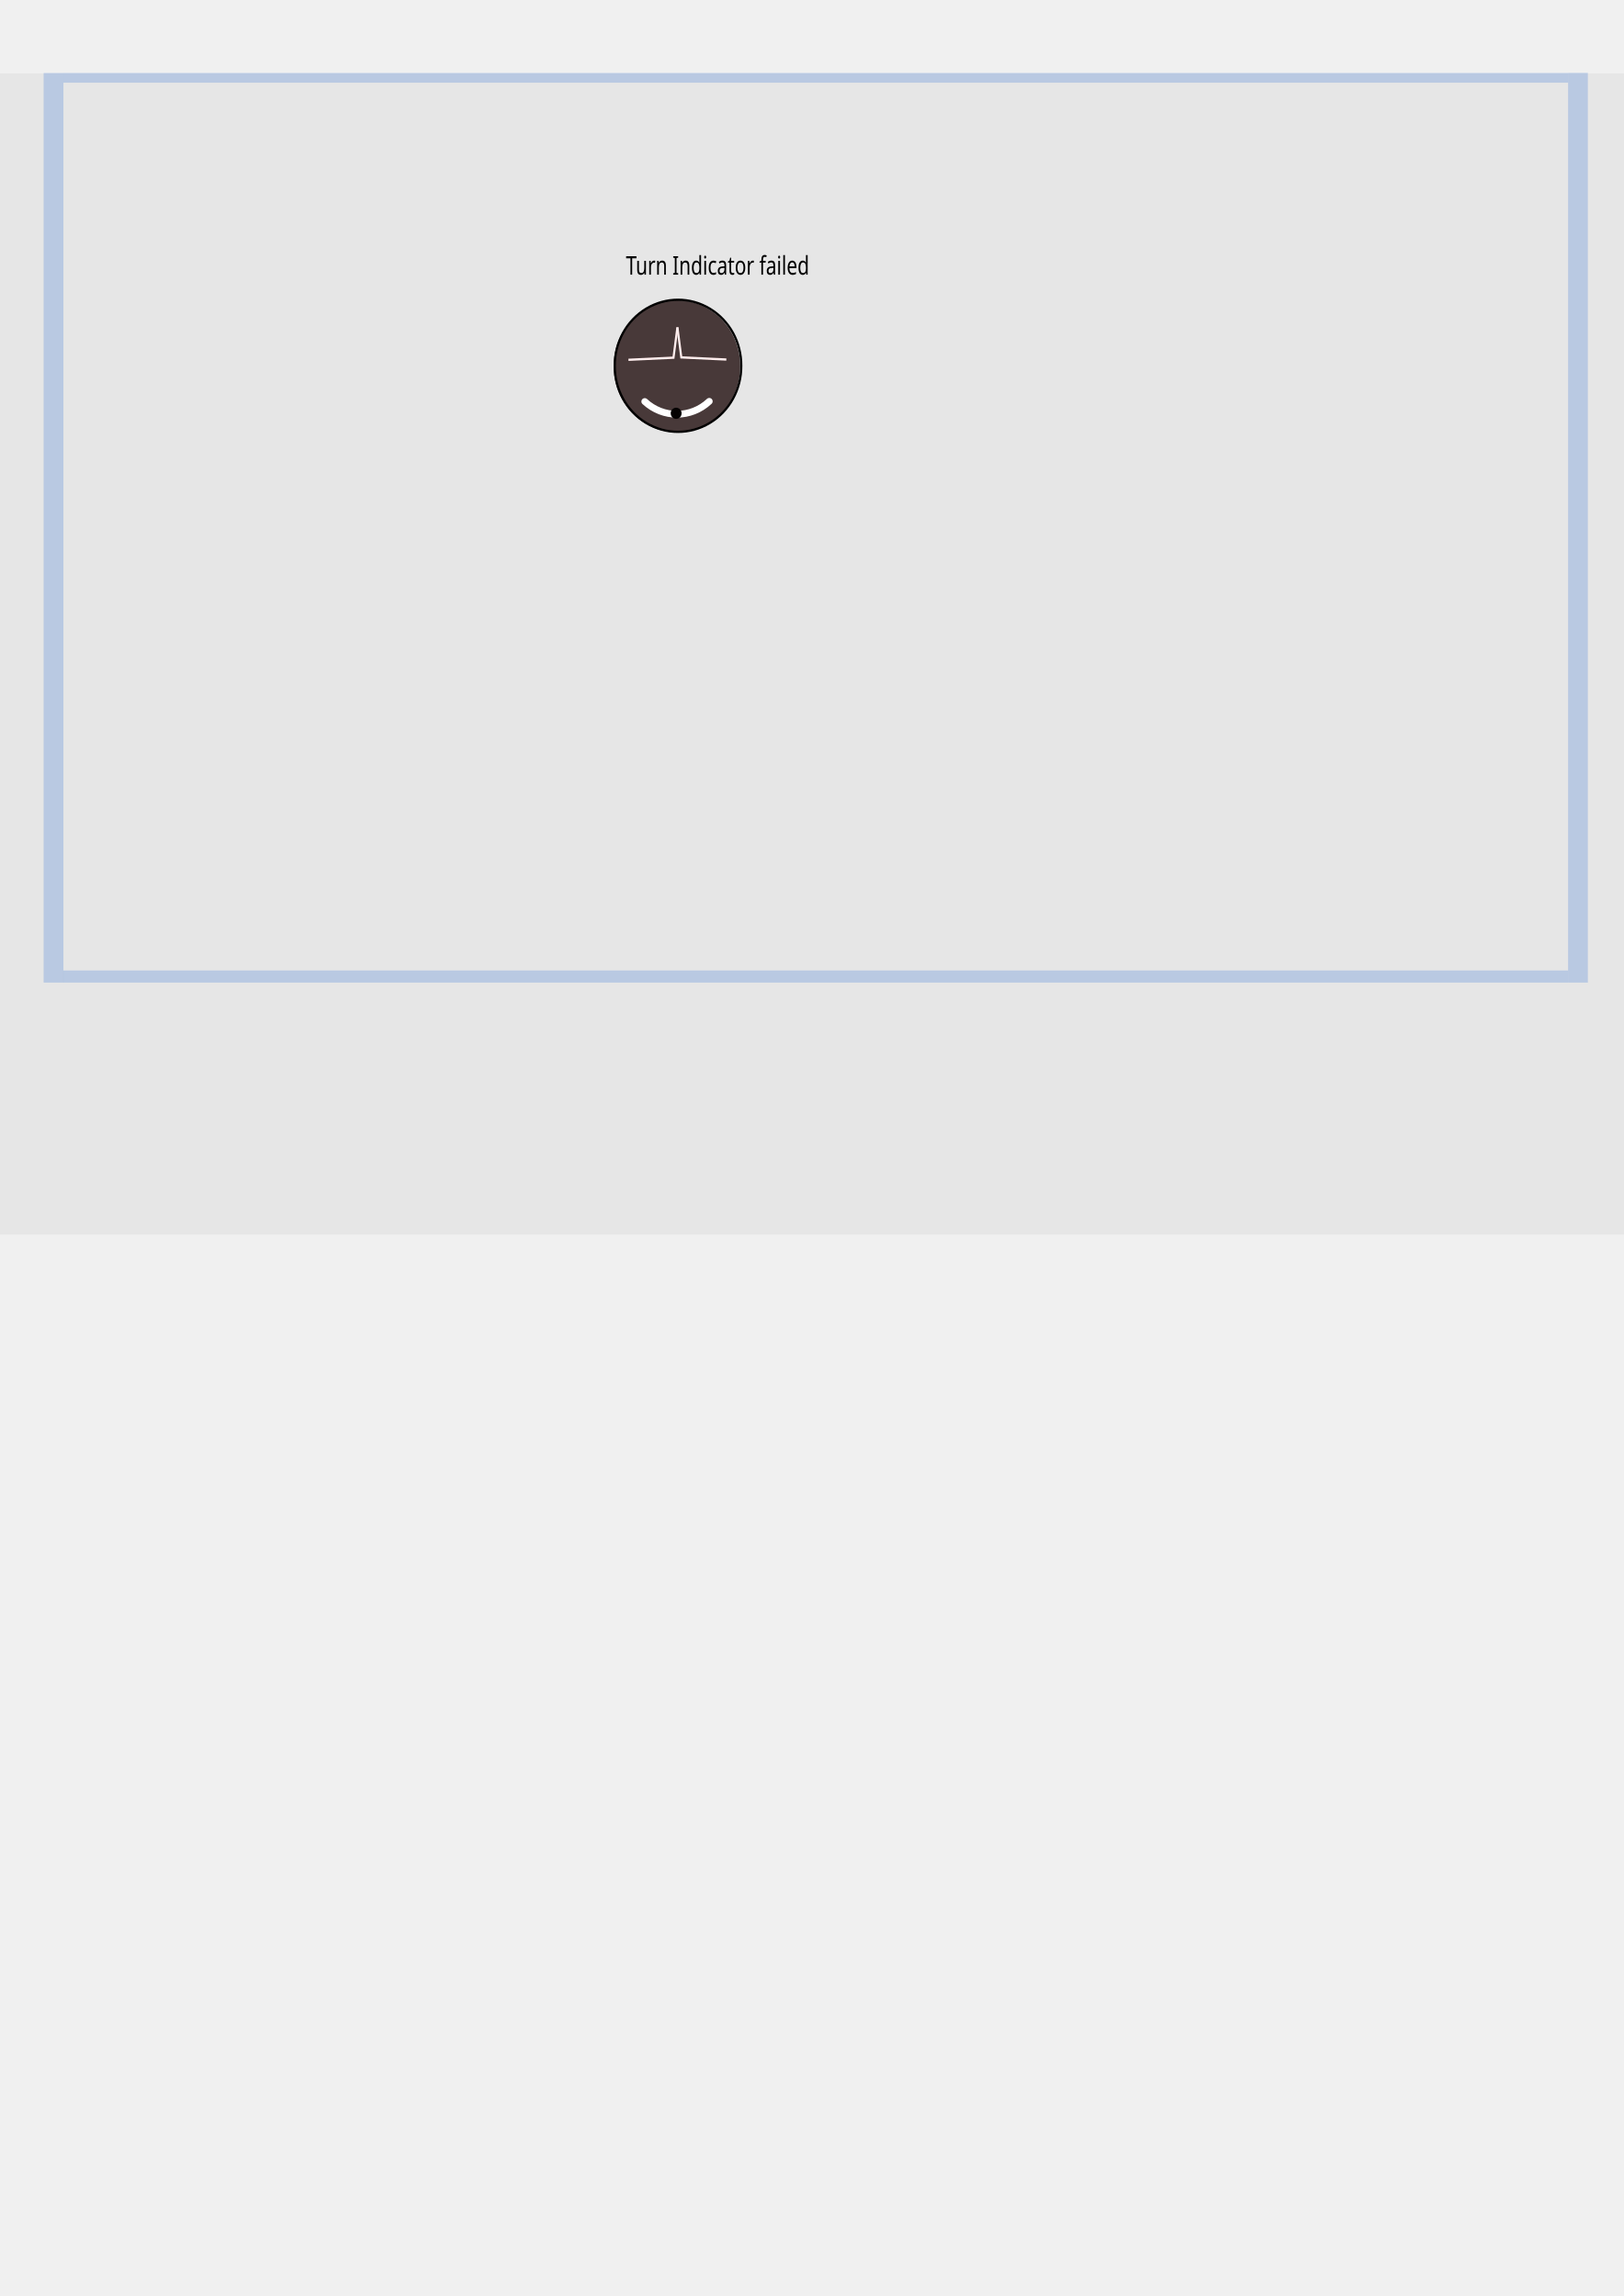
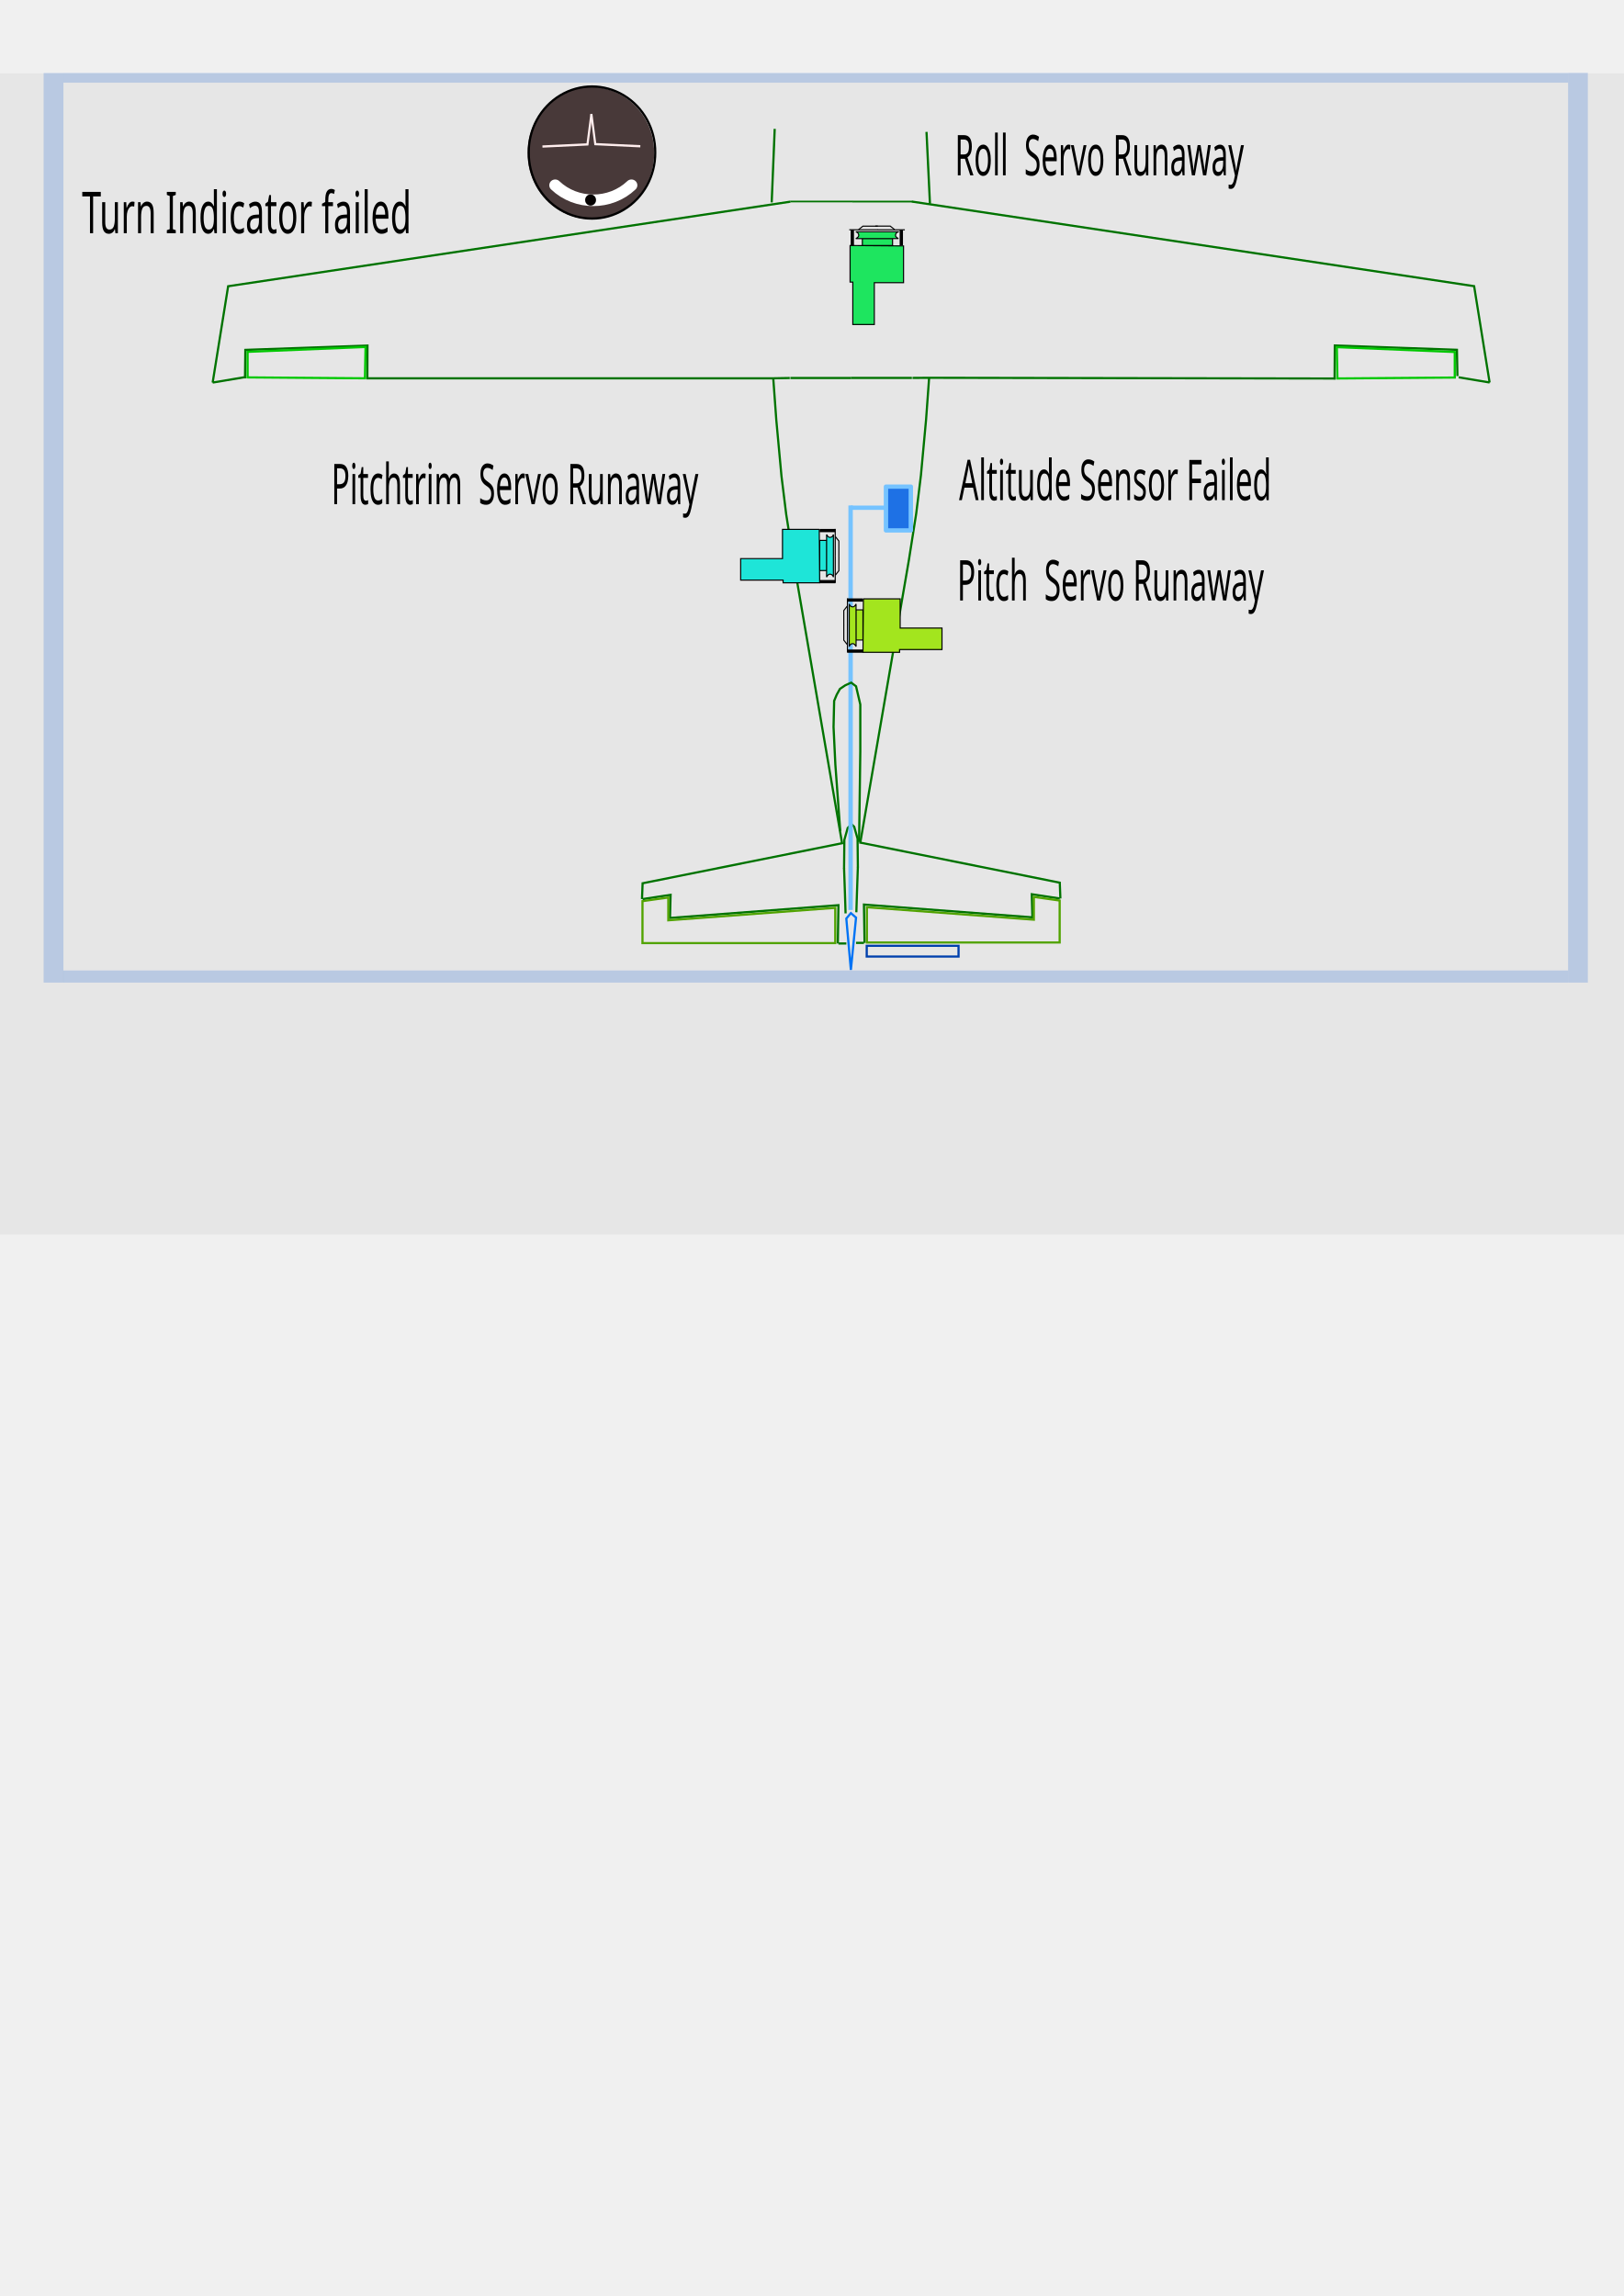
<svg xmlns="http://www.w3.org/2000/svg" xmlns:ns1="http://www.openswatchbook.org/uri/2009/osb" version="1.1" width="744.094" height="1052.362" id="svg3651">
  <defs id="defs3653">
    <marker orient="auto" refY="0.0" refX="0.0" id="Arrow2Lend" style="overflow:visible;">
      <path id="path3844" style="fill-rule:evenodd;stroke-width:0.625;stroke-linejoin:round;" d="M 8.719,4.034 L -2.207,0.016 L 8.719,-4.002 C 6.973,-1.63 6.983,1.616 8.719,4.034 z " transform="scale(1.1) rotate(180) translate(1,0)" />
    </marker>
    <marker orient="auto" refY="0.0" refX="0.0" id="Arrow1Lend" style="overflow:visible;">
      <path id="path3826" d="M 0.0,0.0 L 5.0,-5.0 L -12.5,0.0 L 5.0,5.0 L 0.0,0.0 z " style="fill-rule:evenodd;stroke:#000000;stroke-width:1.0pt;" transform="scale(0.8) rotate(180) translate(12.5,0)" />
    </marker>
    <linearGradient id="linearGradient5215">
      <stop style="stop-color:#e6e6e6;stop-opacity:1;" offset="0" id="stop5217" />
      <stop style="stop-color:#e6e6e6;stop-opacity:0;" offset="1" id="stop5219" />
    </linearGradient>
    <linearGradient id="linearGradient5209" ns1:paint="solid">
      <stop style="stop-color:#e6e6e6;stop-opacity:1;" offset="0" id="stop5211" />
    </linearGradient>
    <symbol id="*Paper_Space" />
    <symbol id="*Model_Space" />
    <pattern y="0" x="0" width="8" patternUnits="userSpaceOnUse" id="Hatch" height="8">
      <path id="path5322" stroke-width="0.25" stroke="#000000" linecap="square" d="M8 4 l-4,4" />
      <path id="path5324" stroke-width="0.25" stroke="#000000" linecap="square" d="M6 2 l-4,4" />
      <path id="path5326" stroke-width="0.25" stroke="#000000" linecap="square" d="M4 0 l-4,4" />
    </pattern>
    <marker style="overflow:visible" refY="0.0" refX="0.0" orient="auto" id="DistanceX">
      <path id="path5319" style="stroke:#000000; stroke-width:0.5" d="M 3,-3 L -3,3 M 0,-5 L  0,5" />
    </marker>
    <marker orient="auto" refY="0" refX="0" id="Arrow1Lend-6" style="overflow:visible">
      <path id="path3826-7" d="M 0,0 5,-5 -12.5,0 5,5 0,0 z" style="fill-rule:evenodd;stroke:#000000;stroke-width:1pt" transform="matrix(-0.8,0,0,-0.8,-10,0)" />
    </marker>
  </defs>
  <g id="layer1" transform="matrix(1.019268,0,0,1,-0.3853597,0)">
    <rect style="fill:#e6e6e6;fill-opacity:1" id="rect3059" width="764.508" height="532.243" x="-2.537" y="33.637" />
    <rect width="8.889" height="416.924" x="20" y="33.452" id="rect3659" style="fill:#0055d4;fill-opacity:0.196" />
    <rect width="8.869" height="416.981" x="705.417" y="33.395" id="rect5872" style="fill:#0055d4;fill-opacity:0.196" />
    <rect style="fill:#0055d4;fill-opacity:0.196" id="rect2987" width="676.528" height="5.574" x="28.869" y="444.801" />
    <rect style="fill:#0055d4;fill-opacity:0.196" id="rect2985" width="676.516" height="4.459" x="28.881" y="33.444" />
-     <path style="fill:#483939;fill-opacity:1;fill-rule:nonzero;stroke:none" id="TURNIND2" d="m 316.6,147.71 a 15.05,15.05 0 1 1 -30.099,0 15.05,15.05 0 1 1 30.099,0 z" transform="matrix(1.889513,0,0,1.994903,-265.0588,-126.769)" />
    <flowRoot xml:space="preserve" id="flowRoot4323-5" style="font-size:40px;font-style:normal;font-weight:normal;line-height:125%;letter-spacing:0px;word-spacing:0px;fill:#000000;fill-opacity:1;stroke:none;font-family:Sans" transform="matrix(0.4563369,0,0,0.5716441,142.632,143.5427)">
      <flowRegion id="flowRegion4325-6">
        <rect id="rect4327-2" width="88.287" height="55.179" x="156.079" y="327.148" />
      </flowRegion>
      <flowPara id="flowPara4329-9">GNAV</flowPara>
    </flowRoot>
    <flowRoot xml:space="preserve" id="flowRoot4323-1" style="font-size:40px;font-style:normal;font-weight:normal;line-height:125%;letter-spacing:0px;word-spacing:0px;fill:#000000;fill-opacity:1;stroke:none;font-family:Sans" transform="matrix(0.4563369,0,0,0.5716441,202.2395,146.3297)">
      <flowRegion id="flowRegion4325-2">
        <rect id="rect4327-7" width="88.287" height="55.179" x="156.079" y="327.148" />
      </flowRegion>
      <flowPara id="flowPara4329-0">GPSNAV</flowPara>
    </flowRoot>
-     <text xml:space="preserve" style="font-size:10.11px;font-style:normal;font-weight:normal;line-height:125%;letter-spacing:0px;word-spacing:0px;fill:#000000;fill-opacity:1;stroke:none;font-family:Sans" x="329.258" y="107.745" id="text_TURNIND" transform="scale(0.855899,1.168362)">
-       <tspan id="tspan4487-2" x="329.258" y="107.745">Turn Indicator failed</tspan>
+     <text xml:space="preserve" style="font-size:20.317px;font-style:normal;font-weight:normal;line-height:125%;letter-spacing:0px;word-spacing:0px;fill:#000000;fill-opacity:1;stroke:none;font-family:Sans" x="48.612" y="81.828" id="text_TURNIND" transform="scale(0.765507,1.306324)">
+       <tspan id="tspan4487-2" x="48.612" y="81.828">Turn Indicator failed</tspan>
    </text>
-     <g id="g3840" transform="matrix(2.276257,0,0,2.464478,-371.6934,-202.8959)">
+     <path style="fill:#483939;fill-opacity:1;fill-rule:nonzero;stroke:none" id="TURNIND2" d="m 316.6,147.71 a 15.05,15.05 0 1 1 -30.099,0 15.05,15.05 0 1 1 30.099,0 z" transform="matrix(1.889513,0,0,1.994903,-303.7341,-224.5236)" />
+     <g id="g3840" transform="matrix(2.276257,0,0,2.464478,-410.3688,-300.6506)">
      <path id="path3820" d="m 297.257,143.184 0.773,5.616 8.894,0.394" style="fill:none;stroke:#ffeded;stroke-width:0.418px;stroke-linecap:butt;stroke-linejoin:miter;stroke-opacity:1" />
      <path id="path3820-3" d="m 297.257,143.234 -0.773,5.616 -8.894,0.394" style="fill:none;stroke:#ffeded;stroke-width:0.418px;stroke-linecap:butt;stroke-linejoin:miter;stroke-opacity:1" />
    </g>
-     <path style="fill:none;stroke:#ffffff;stroke-width:1.611;stroke-linecap:round;stroke-linejoin:round;stroke-miterlimit:4;stroke-opacity:1;stroke-dasharray:none;stroke-dashoffset:0" id="path3868" d="m 271.763,182.817 a 11.394,11.705 0 0 1 -15.347,0.045" transform="matrix(1.889513,0,0,1.923656,-194.229,-167.7261)" />
-     <path style="fill:#050202;fill-opacity:1;stroke:none" id="path3870" d="m 275.98,159.763 a 3.101,3.135 0 1 1 -6.201,0 3.101,3.135 0 1 1 6.201,0 z" transform="matrix(0.7908354,0,0,0.8051258,88.57558,60.79842)" />
-     <path style="fill:#ffffff;fill-opacity:0;fill-rule:nonzero;stroke:#000000;stroke-width:0.52;stroke-opacity:1" id="TURNIND" d="m 316.6,147.71 a 15.05,15.05 0 1 1 -30.099,0 15.05,15.05 0 1 1 30.099,0 z" transform="matrix(1.889513,0,0,1.994903,-264.5652,-127.004)" />
+     <path style="fill:none;stroke:#ffffff;stroke-width:5.3;stroke-linecap:round;stroke-linejoin:round;stroke-miterlimit:4;stroke-opacity:1;stroke-dasharray:none;stroke-dashoffset:0" id="lower" d="m 360.222,260.652 a 24.247,23.55 0 0 1 -34.29,0" transform="translate(-75.94184,-175.7422)" />
+     <path style="fill:#050202;fill-opacity:1;stroke:none" id="path3870" d="m 275.98,159.763 a 3.101,3.135 0 1 1 -6.201,0 3.101,3.135 0 1 1 6.201,0 z" transform="matrix(0.7908354,0,0,0.8051258,50.10527,-36.95624)" />
+     <path style="fill:#ffffff;fill-opacity:0;fill-rule:nonzero;stroke:#000000;stroke-width:0.52;stroke-opacity:1" id="TURNIND" d="m 316.6,147.71 a 15.05,15.05 0 1 1 -30.099,0 15.05,15.05 0 1 1 30.099,0 z" transform="matrix(1.889513,0,0,1.994903,-303.2405,-224.7587)" />
+     <g id="g7126" transform="translate(1.26152,18.85575)">
+       <path transform="matrix(0.9810962,0,0,1,0.3780749,0)" id="path7030" d="m 110.703,154.048 -14.534,2.439" style="fill:none;stroke:#007300;stroke-width:1px;stroke-linecap:butt;stroke-linejoin:miter;stroke-opacity:1" />
+       <g id="g7082">
+         <path style="fill:none;stroke:#007300;stroke-width:1px;stroke-linecap:butt;stroke-linejoin:miter;stroke-opacity:1" d="m 167.056,154.401 0.059,-14.862 -55.968,1.971 -0.151,13.088" id="path7032" transform="matrix(0.9810962,0,0,1,0.3780749,0)" />
+         <path style="fill:none;stroke:#007300;stroke-width:1px;stroke-linecap:butt;stroke-linejoin:miter;stroke-opacity:1" d="m 166.557,154.538 186.414,0 7.664,-0.139" id="path7046" transform="matrix(0.9810962,0,0,1,0.3780749,0)" />
+         <g id="g7050" transform="translate(-4.9870704e-6,0)">
+           <path id="path7026" d="m 382.468,73.504 -28.051,0" style="fill:#008000;stroke:#007300;stroke-width:0.76px;stroke-linecap:butt;stroke-linejoin:miter;stroke-opacity:1" />
+           <path transform="matrix(0.9810962,0,0,1,0.3780749,0)" id="path7028" d="M 360.913,73.576 103.264,112.343 96.17,156.487" style="fill:none;stroke:#007300;stroke-width:1px;stroke-linecap:butt;stroke-linejoin:miter;stroke-opacity:1" />
+           <path transform="matrix(0.9810962,0,0,1,0.3780749,0)" id="path7048" d="m 388.783,154.398 -27.87,0" style="fill:none;stroke:#007300;stroke-width:1px;stroke-linecap:butt;stroke-linejoin:miter;stroke-opacity:1" />
+         </g>
+       </g>
+     </g>
+     <g transform="matrix(-1,0,0,1,764.8454,18.8187)" id="g7126-9">
+       <path transform="matrix(0.9810962,0,0,1,0.3780749,0)" id="path7030-2" d="m 110.359,154.122 -14.189,2.365" style="fill:none;stroke:#007300;stroke-width:1px;stroke-linecap:butt;stroke-linejoin:miter;stroke-opacity:1" />
+       <g id="g7082-0">
+         <path style="fill:none;stroke:#007300;stroke-width:1px;stroke-linecap:butt;stroke-linejoin:miter;stroke-opacity:1" d="m 167.213,155.089 -0.099,-15.551 -55.968,1.971 -0.225,12.053" id="path7032-4" transform="matrix(0.9810962,0,0,1,0.3780749,0)" />
+         <path style="fill:none;stroke:#007300;stroke-width:1px;stroke-linecap:butt;stroke-linejoin:miter;stroke-opacity:1" d="m 166.684,154.668 185.378,-0.328 8.572,0.058" id="path7046-1" transform="matrix(0.9810962,0,0,1,0.3780749,0)" />
+         <g id="g7050-1" transform="translate(-4.9870704e-6,0)">
+           <path id="path7026-8" d="m 381.188,73.574 -26.907,0" style="fill:#008000;stroke:#007300;stroke-width:0.799px;stroke-linecap:butt;stroke-linejoin:miter;stroke-opacity:1" />
+           <path transform="matrix(0.9810962,0,0,1,0.3780749,0)" id="path7028-6" d="M 360.913,73.576 103.264,112.343 96.17,156.487" style="fill:none;stroke:#007300;stroke-width:1px;stroke-linecap:butt;stroke-linejoin:miter;stroke-opacity:1" />
+           <path transform="matrix(0.9810962,0,0,1,0.3780749,0)" id="path7048-2" d="m 388.783,154.398 -27.87,0" style="fill:none;stroke:#007300;stroke-width:1px;stroke-linecap:butt;stroke-linejoin:miter;stroke-opacity:1" />
+         </g>
+       </g>
+     </g>
+     <path style="fill:none;stroke:#007300;stroke-width:0.991px;stroke-linecap:butt;stroke-linejoin:miter;stroke-opacity:1" d="m 347.338,92.77 1.353,-33.699" id="path7178" />
+     <path style="fill:none;stroke:#007300;stroke-width:0.991px;stroke-linecap:butt;stroke-linejoin:miter;stroke-opacity:1" d="M 418.488,93.362 416.942,60.451" id="path7180" />
+     <g id="g7206" transform="translate(1.26152,18.85575)">
+       <path transform="matrix(0.9810962,0,0,1,0.3780749,0)" id="path7182" d="m 424.487,154.516 -1.379,18.919 -2.365,25.619 -2.168,17.539 -3.35,21.283 -22.261,129.481 91.413,18.36 0.279,7.246" style="fill:none;stroke:#007300;stroke-width:1px;stroke-linecap:butt;stroke-linejoin:miter;stroke-opacity:1" />
+       <path transform="matrix(0.9810962,0,0,1,0.3780749,0)" id="path7202" d="m 484.376,392.964 -12.82,-1.951 0.279,10.591 -77.199,-5.853 0.279,17.558" style="fill:none;stroke:#007300;stroke-width:1px;stroke-linecap:butt;stroke-linejoin:miter;stroke-opacity:1" />
+       <path transform="matrix(0.9810962,0,0,1,0.3780749,0)" id="path7204" d="m 391.013,413.309 3.623,0" style="fill:none;stroke:#007300;stroke-width:1px;stroke-linecap:butt;stroke-linejoin:miter;stroke-opacity:1" />
+     </g>
+     <g transform="matrix(-1,0,0,1,764.8993,19.13083)" id="g7206-0">
+       <path transform="matrix(0.9810962,0,0,1,0.3780749,0)" id="path7182-2" d="m 424.487,154.516 -1.379,18.919 -2.365,25.619 -2.168,17.539 -3.35,21.283 -22.261,129.481 91.413,18.36 0.279,7.246" style="fill:none;stroke:#007300;stroke-width:1px;stroke-linecap:butt;stroke-linejoin:miter;stroke-opacity:1" />
+       <path transform="matrix(0.9810962,0,0,1,0.3780749,0)" id="path7202-7" d="m 484.376,392.964 -12.82,-1.951 0.279,10.591 -77.199,-5.853 0.279,17.558" style="fill:none;stroke:#007300;stroke-width:1px;stroke-linecap:butt;stroke-linejoin:miter;stroke-opacity:1" />
+       <path transform="matrix(0.9810962,0,0,1,0.3780749,0)" id="path7204-8" d="m 391.013,413.309 3.623,0" style="fill:none;stroke:#007300;stroke-width:1px;stroke-linecap:butt;stroke-linejoin:miter;stroke-opacity:1" />
+     </g>
+     <path style="fill:none;fill-opacity:1;stroke:#00c800;stroke-width:0.991px;stroke-linecap:butt;stroke-linejoin:miter;stroke-opacity:1" d="m 111.695,161.27 0,11.705 52.772,0.418 0.273,-14.353 z" id="LAileron" />
+     <path style="fill:none;fill-opacity:1;stroke:#00c800;stroke-width:0.991px;stroke-linecap:butt;stroke-linejoin:miter;stroke-opacity:1" d="m 654.452,161.34 0,11.705 -52.772,0.418 -0.273,-14.353 z" id="RAileron" />
+     <g id="g8396" style="stroke:#007302;stroke-opacity:1" transform="translate(1.26152,17.08213)">
+       <path transform="matrix(0.9810962,0,0,1,0.3780749,0)" id="path8392" d="m 388.783,360.495 1.393,1.393 1.533,5.435 0.139,13.099" style="fill:none;stroke:#007302;stroke-width:1px;stroke-linecap:butt;stroke-linejoin:miter;stroke-opacity:1" />
+       <path transform="matrix(0.9810962,0,0,1,0.3780749,0)" id="path8394" d="m 391.849,380.213 -0.418,12.054 -0.279,8.779" style="fill:none;stroke:#007302;stroke-width:1px;stroke-linecap:butt;stroke-linejoin:miter;stroke-opacity:1" />
+     </g>
+     <g transform="matrix(-1,0,0,1,764.6917,17.60366)" id="g8396-0" style="stroke:#007302;stroke-opacity:1">
+       <path transform="matrix(0.9810962,0,0,1,0.3780749,0)" id="path8392-5" d="m 388.783,360.495 1.393,1.393 1.533,5.435 0.139,13.099" style="fill:none;stroke:#007302;stroke-width:1px;stroke-linecap:butt;stroke-linejoin:miter;stroke-opacity:1" />
+       <path transform="matrix(0.9810962,0,0,1,0.3780749,0)" id="path8394-3" d="m 391.849,380.213 -0.418,12.054 -0.279,8.779" style="fill:none;stroke:#007302;stroke-width:1px;stroke-linecap:butt;stroke-linejoin:miter;stroke-opacity:1" />
+     </g>
+     <path style="fill:none;fill-opacity:1;stroke:#0073f5;stroke-width:0.991px;stroke-linecap:butt;stroke-linejoin:miter;stroke-opacity:1" d="m 382.937,418.508 -2.051,2.508 2.051,23.55 2.324,-23.968 z" id="rudder" />
+     <rect style="fill:none;fill-opacity:1;fill-rule:nonzero;stroke:#0040ad;stroke-width:0.991;stroke-opacity:1" id="elevatorTrim" width="41.279" height="4.927" x="390.067" y="433.503" />
+     <path style="fill:none;fill-opacity:1;stroke:#51a300;stroke-width:0.991px;stroke-linecap:butt;stroke-linejoin:miter;stroke-opacity:1;display:inline" d="m 375.917,432.269 0,-16.164 -75.056,5.713 0,-10.451 -11.621,1.672 0,19.23 z" id="Lelevator" />
+     <path style="fill:none;fill-opacity:1;stroke:#51a300;stroke-width:0.991px;stroke-linecap:butt;stroke-linejoin:miter;stroke-opacity:1;display:inline" d="m 390.136,431.99 0,-16.164 75.056,5.713 0,-10.451 11.621,1.672 0,19.23 z" id="Relevator" />
+     <path style="fill:none;stroke:#75c3ff;stroke-width:1.981;stroke-linecap:butt;stroke-linejoin:miter;stroke-miterlimit:4;stroke-opacity:1;stroke-dasharray:none" d="m 382.816,417.075 0,-185.399" id="path5016" />
+     <path style="fill:none;stroke:#007300;stroke-width:0.991px;stroke-linecap:butt;stroke-linejoin:miter;stroke-opacity:1" d="m 386.628,385.901 0.547,-41.526 0,-21.46 -1.914,-8.361 -2.187,-1.672 -2.671,1.237 -2.381,1.631 -1.447,2.648 -1.157,2.845 -0.273,11.984 0.82,17.279 2.187,30.378" id="path8424" />
+     <path style="fill:#a3e51e;fill-opacity:1;stroke:#000000;stroke-width:0.495;stroke-linecap:butt;stroke-linejoin:miter;stroke-miterlimit:4;stroke-opacity:1;stroke-dasharray:none" d="m 388.568,274.481 -0.195,24.497 16.458,0 0,-1.248 19.073,0 0,-9.855 -18.803,0 0,-13.393 -16.533,0 z m -6.365,2.344 0,9.779 0,9.747 c 0,0 0.212,-0.608 0.389,-0.792 0.202,-0.209 0.457,-0.393 0.735,-0.478 0.261,-0.08 0.565,-0.104 0.821,-0.011 0.312,0.114 0.533,0.396 0.746,0.651 0.154,0.185 0.378,0.63 0.378,0.63 l 0,-4.157 -0.011,-12.232 0,-3.137 c 0,0 -0.213,0.444 -0.367,0.63 -0.213,0.255 -0.434,0.538 -0.746,0.651 -0.256,0.093 -0.56,0.069 -0.821,-0.011 -0.277,-0.085 -0.533,-0.269 -0.735,-0.478 -0.177,-0.184 -0.389,-0.792 -0.389,-0.792 z m 3.091,2.692 0,13.838 3.08,0 0,-13.838 -3.08,0 z" id="pitchServo" />
+     <path style="fill:none;stroke:#000000;stroke-width:0.495;stroke-linecap:butt;stroke-linejoin:miter;stroke-miterlimit:4;stroke-opacity:1;stroke-dasharray:none" d="m 381.391,274.242 0,12.419" id="path3491" />
+     <path style="fill:none;stroke:#000000;stroke-width:0.495;stroke-linecap:butt;stroke-linejoin:miter;stroke-miterlimit:4;stroke-opacity:1;stroke-dasharray:none" d="m 381.294,277.829 -1.542,1.987 0,6.844" id="path3493" />
+     <path style="fill:none;stroke:#000000;stroke-width:0.495;stroke-linecap:butt;stroke-linejoin:miter;stroke-miterlimit:4;stroke-opacity:1;stroke-dasharray:none" d="m 381.391,298.997 0,-12.419" id="path3491-6" />
+     <path style="fill:none;stroke:#000000;stroke-width:0.495;stroke-linecap:butt;stroke-linejoin:miter;stroke-miterlimit:4;stroke-opacity:1;stroke-dasharray:none" d="m 381.294,295.409 -1.542,-1.987 0,-6.844" id="path3493-7" />
+     <path style="fill:none;stroke:#000000;stroke-width:1.486;stroke-linecap:butt;stroke-linejoin:miter;stroke-miterlimit:4;stroke-opacity:1;stroke-dasharray:none" d="m 381.439,275.016 6.987,0" id="path3518" />
+     <path style="fill:none;stroke:#000000;stroke-width:1.486;stroke-linecap:butt;stroke-linejoin:miter;stroke-miterlimit:4;stroke-opacity:1;stroke-dasharray:none" d="m 381.318,298.441 6.987,0" id="path3518-5" />
+     <text xml:space="preserve" style="font-size:18.86px;font-style:normal;font-weight:normal;line-height:125%;letter-spacing:0px;word-spacing:0px;fill:#000000;fill-opacity:1;stroke:none;font-family:Sans" x="589.957" y="200.956" id="text_pitchServo" transform="scale(0.7301001,1.369675)">
+       <tspan id="tspan4335" x="589.957" y="200.956">Pitch  Servo Runaway</tspan>
+     </text>
+     <text xml:space="preserve" style="font-size:18.86px;font-style:normal;font-weight:normal;line-height:125%;letter-spacing:0px;word-spacing:0px;fill:#000000;fill-opacity:1;stroke:none;font-family:Sans" x="588.538" y="58.689" id="text_rollServo" transform="scale(0.7301001,1.369675)">
+       <tspan id="tspan4335-5" x="588.538" y="58.689">Roll  Servo Runaway</tspan>
+     </text>
+     <path style="fill:#1ee55f;fill-opacity:1;stroke:#000000;stroke-width:0.495;stroke-linecap:butt;stroke-linejoin:miter;stroke-miterlimit:4;stroke-opacity:1;stroke-dasharray:none" d="m 406.617,112.72 -24.034,-0.198 0,16.775 1.225,0 0,19.44 9.669,0 0,-19.165 13.14,0 0,-16.852 z m -2.3,-6.487 -9.594,0 -9.562,0 c 0,0 0.597,0.216 0.777,0.397 0.205,0.206 0.386,0.466 0.469,0.749 0.078,0.266 0.102,0.576 0.011,0.837 -0.111,0.318 -0.388,0.543 -0.639,0.76 -0.182,0.157 -0.618,0.386 -0.618,0.386 l 4.078,0 12.001,-0.011 3.077,0 c 0,0 -0.436,-0.217 -0.618,-0.374 -0.25,-0.217 -0.527,-0.442 -0.639,-0.76 -0.092,-0.261 -0.067,-0.571 0.011,-0.837 0.083,-0.283 0.263,-0.543 0.469,-0.749 0.18,-0.181 0.777,-0.397 0.777,-0.397 z m -2.641,3.15 -13.577,0 0,3.139 13.577,0 0,-3.139 z" id="rollServo" />
+     <path style="fill:none;stroke:#000000;stroke-width:0.495;stroke-linecap:butt;stroke-linejoin:miter;stroke-miterlimit:4;stroke-opacity:1;stroke-dasharray:none" d="m 407.193,105.321 -12.184,0" id="path3491-2" />
+     <path style="fill:none;stroke:#000000;stroke-width:0.495;stroke-linecap:butt;stroke-linejoin:miter;stroke-miterlimit:4;stroke-opacity:1;stroke-dasharray:none" d="m 402.587,105.212 -1.95,-1.572 -6.715,0" id="path3493-9" />
+     <path style="fill:none;stroke:#000000;stroke-width:0.495;stroke-linecap:butt;stroke-linejoin:miter;stroke-miterlimit:4;stroke-opacity:1;stroke-dasharray:none" d="m 382.213,105.304 12.943,0" id="path3491-6-1" />
+     <path style="fill:none;stroke:#000000;stroke-width:0.495;stroke-linecap:butt;stroke-linejoin:miter;stroke-miterlimit:4;stroke-opacity:1;stroke-dasharray:none" d="m 386.397,105.231 1.95,-1.572 6.715,0" id="path3493-7-2" />
+     <path style="fill:none;stroke:#000000;stroke-width:1.486;stroke-linecap:butt;stroke-linejoin:miter;stroke-miterlimit:4;stroke-opacity:1;stroke-dasharray:none" d="m 383.588,105.382 0,7.122" id="path3518-7" />
+     <path style="fill:none;stroke:#000000;stroke-width:1.486;stroke-linecap:butt;stroke-linejoin:miter;stroke-miterlimit:4;stroke-opacity:1;stroke-dasharray:none" d="m 405.616,105.396 0,7.122" id="path3518-5-0" />
+     <path style="fill:#1ee5d8;fill-opacity:1;stroke:#000000;stroke-width:0.495;stroke-linecap:butt;stroke-linejoin:miter;stroke-miterlimit:4;stroke-opacity:1;stroke-dasharray:none" d="m 368.723,242.64 0.195,24.497 -16.458,0 0,-1.248 -19.073,0 0,-9.855 18.803,0 0,-13.393 16.533,0 z m 6.365,2.344 0,9.779 0,9.747 c 0,0 -0.212,-0.608 -0.389,-0.792 -0.202,-0.209 -0.457,-0.393 -0.735,-0.478 -0.261,-0.08 -0.565,-0.104 -0.821,-0.011 -0.312,0.114 -0.533,0.396 -0.746,0.651 -0.154,0.185 -0.378,0.63 -0.378,0.63 l 0,-4.157 0.011,-12.232 0,-3.137 c 0,0 0.213,0.444 0.367,0.63 0.213,0.255 0.434,0.538 0.746,0.651 0.256,0.093 0.56,0.069 0.821,-0.011 0.277,-0.085 0.533,-0.269 0.735,-0.478 0.177,-0.184 0.389,-0.792 0.389,-0.792 z m -3.091,2.692 0,13.838 -3.08,0 0,-13.838 3.08,0 z" id="pitchTrimServo" />
+     <path style="fill:none;stroke:#000000;stroke-width:0.495;stroke-linecap:butt;stroke-linejoin:miter;stroke-miterlimit:4;stroke-opacity:1;stroke-dasharray:none" d="m 375.9,242.401 0,12.419" id="path3491-3" />
+     <path style="fill:none;stroke:#000000;stroke-width:0.495;stroke-linecap:butt;stroke-linejoin:miter;stroke-miterlimit:4;stroke-opacity:1;stroke-dasharray:none" d="m 375.997,245.989 1.542,1.987 0,6.844" id="path3493-6" />
+     <path style="fill:none;stroke:#000000;stroke-width:0.495;stroke-linecap:butt;stroke-linejoin:miter;stroke-miterlimit:4;stroke-opacity:1;stroke-dasharray:none" d="m 375.9,267.157 0,-12.419" id="path3491-6-0" />
+     <path style="fill:none;stroke:#000000;stroke-width:0.495;stroke-linecap:butt;stroke-linejoin:miter;stroke-miterlimit:4;stroke-opacity:1;stroke-dasharray:none" d="m 375.997,263.569 1.542,-1.987 0,-6.844" id="path3493-7-6" />
+     <path style="fill:none;stroke:#000000;stroke-width:1.486;stroke-linecap:butt;stroke-linejoin:miter;stroke-miterlimit:4;stroke-opacity:1;stroke-dasharray:none" d="m 375.852,243.175 -6.987,0" id="path3518-2" />
+     <path style="fill:none;stroke:#000000;stroke-width:1.486;stroke-linecap:butt;stroke-linejoin:miter;stroke-miterlimit:4;stroke-opacity:1;stroke-dasharray:none" d="m 375.973,266.6 -6.987,0" id="path3518-5-6" />
+     <text xml:space="preserve" style="font-size:18.86px;font-style:normal;font-weight:normal;line-height:125%;letter-spacing:0px;word-spacing:0px;fill:#000000;fill-opacity:1;stroke:none;font-family:Sans" x="204.557" y="168.736" id="text_pitchTrimServo" transform="scale(0.7301001,1.369675)">
+       <tspan id="tspan4335-8" x="204.557" y="168.736">Pitchtrim  Servo Runaway</tspan>
+     </text>
+     <path style="fill:none;stroke:#75c3ff;stroke-width:1.981;stroke-linecap:butt;stroke-linejoin:miter;stroke-miterlimit:4;stroke-opacity:1;stroke-dasharray:none" d="m 382.849,232.713 25.288,0" id="path5016-7" />
+     <rect style="fill:#1e71e5;fill-opacity:1;fill-rule:nonzero;stroke:#75c3ff;stroke-width:1.981;stroke-linecap:round;stroke-linejoin:round;stroke-miterlimit:4;stroke-opacity:1;stroke-dasharray:none;stroke-dashoffset:0" id="altSens" width="11.172" height="20.066" x="398.717" y="223.04" />
+     <text xml:space="preserve" style="font-size:18.86px;font-style:normal;font-weight:normal;line-height:125%;letter-spacing:0px;word-spacing:0px;fill:#000000;fill-opacity:1;stroke:none;font-family:Sans" x="591.108" y="167.374" id="text_altSens" transform="scale(0.7301002,1.369675)">
+       <tspan id="tspan4335-2" x="591.108" y="167.374">Altitude Sensor Failed</tspan>
+     </text>
  </g>
  <g id="layer2" />
  <g id="layer3" />
</svg>
